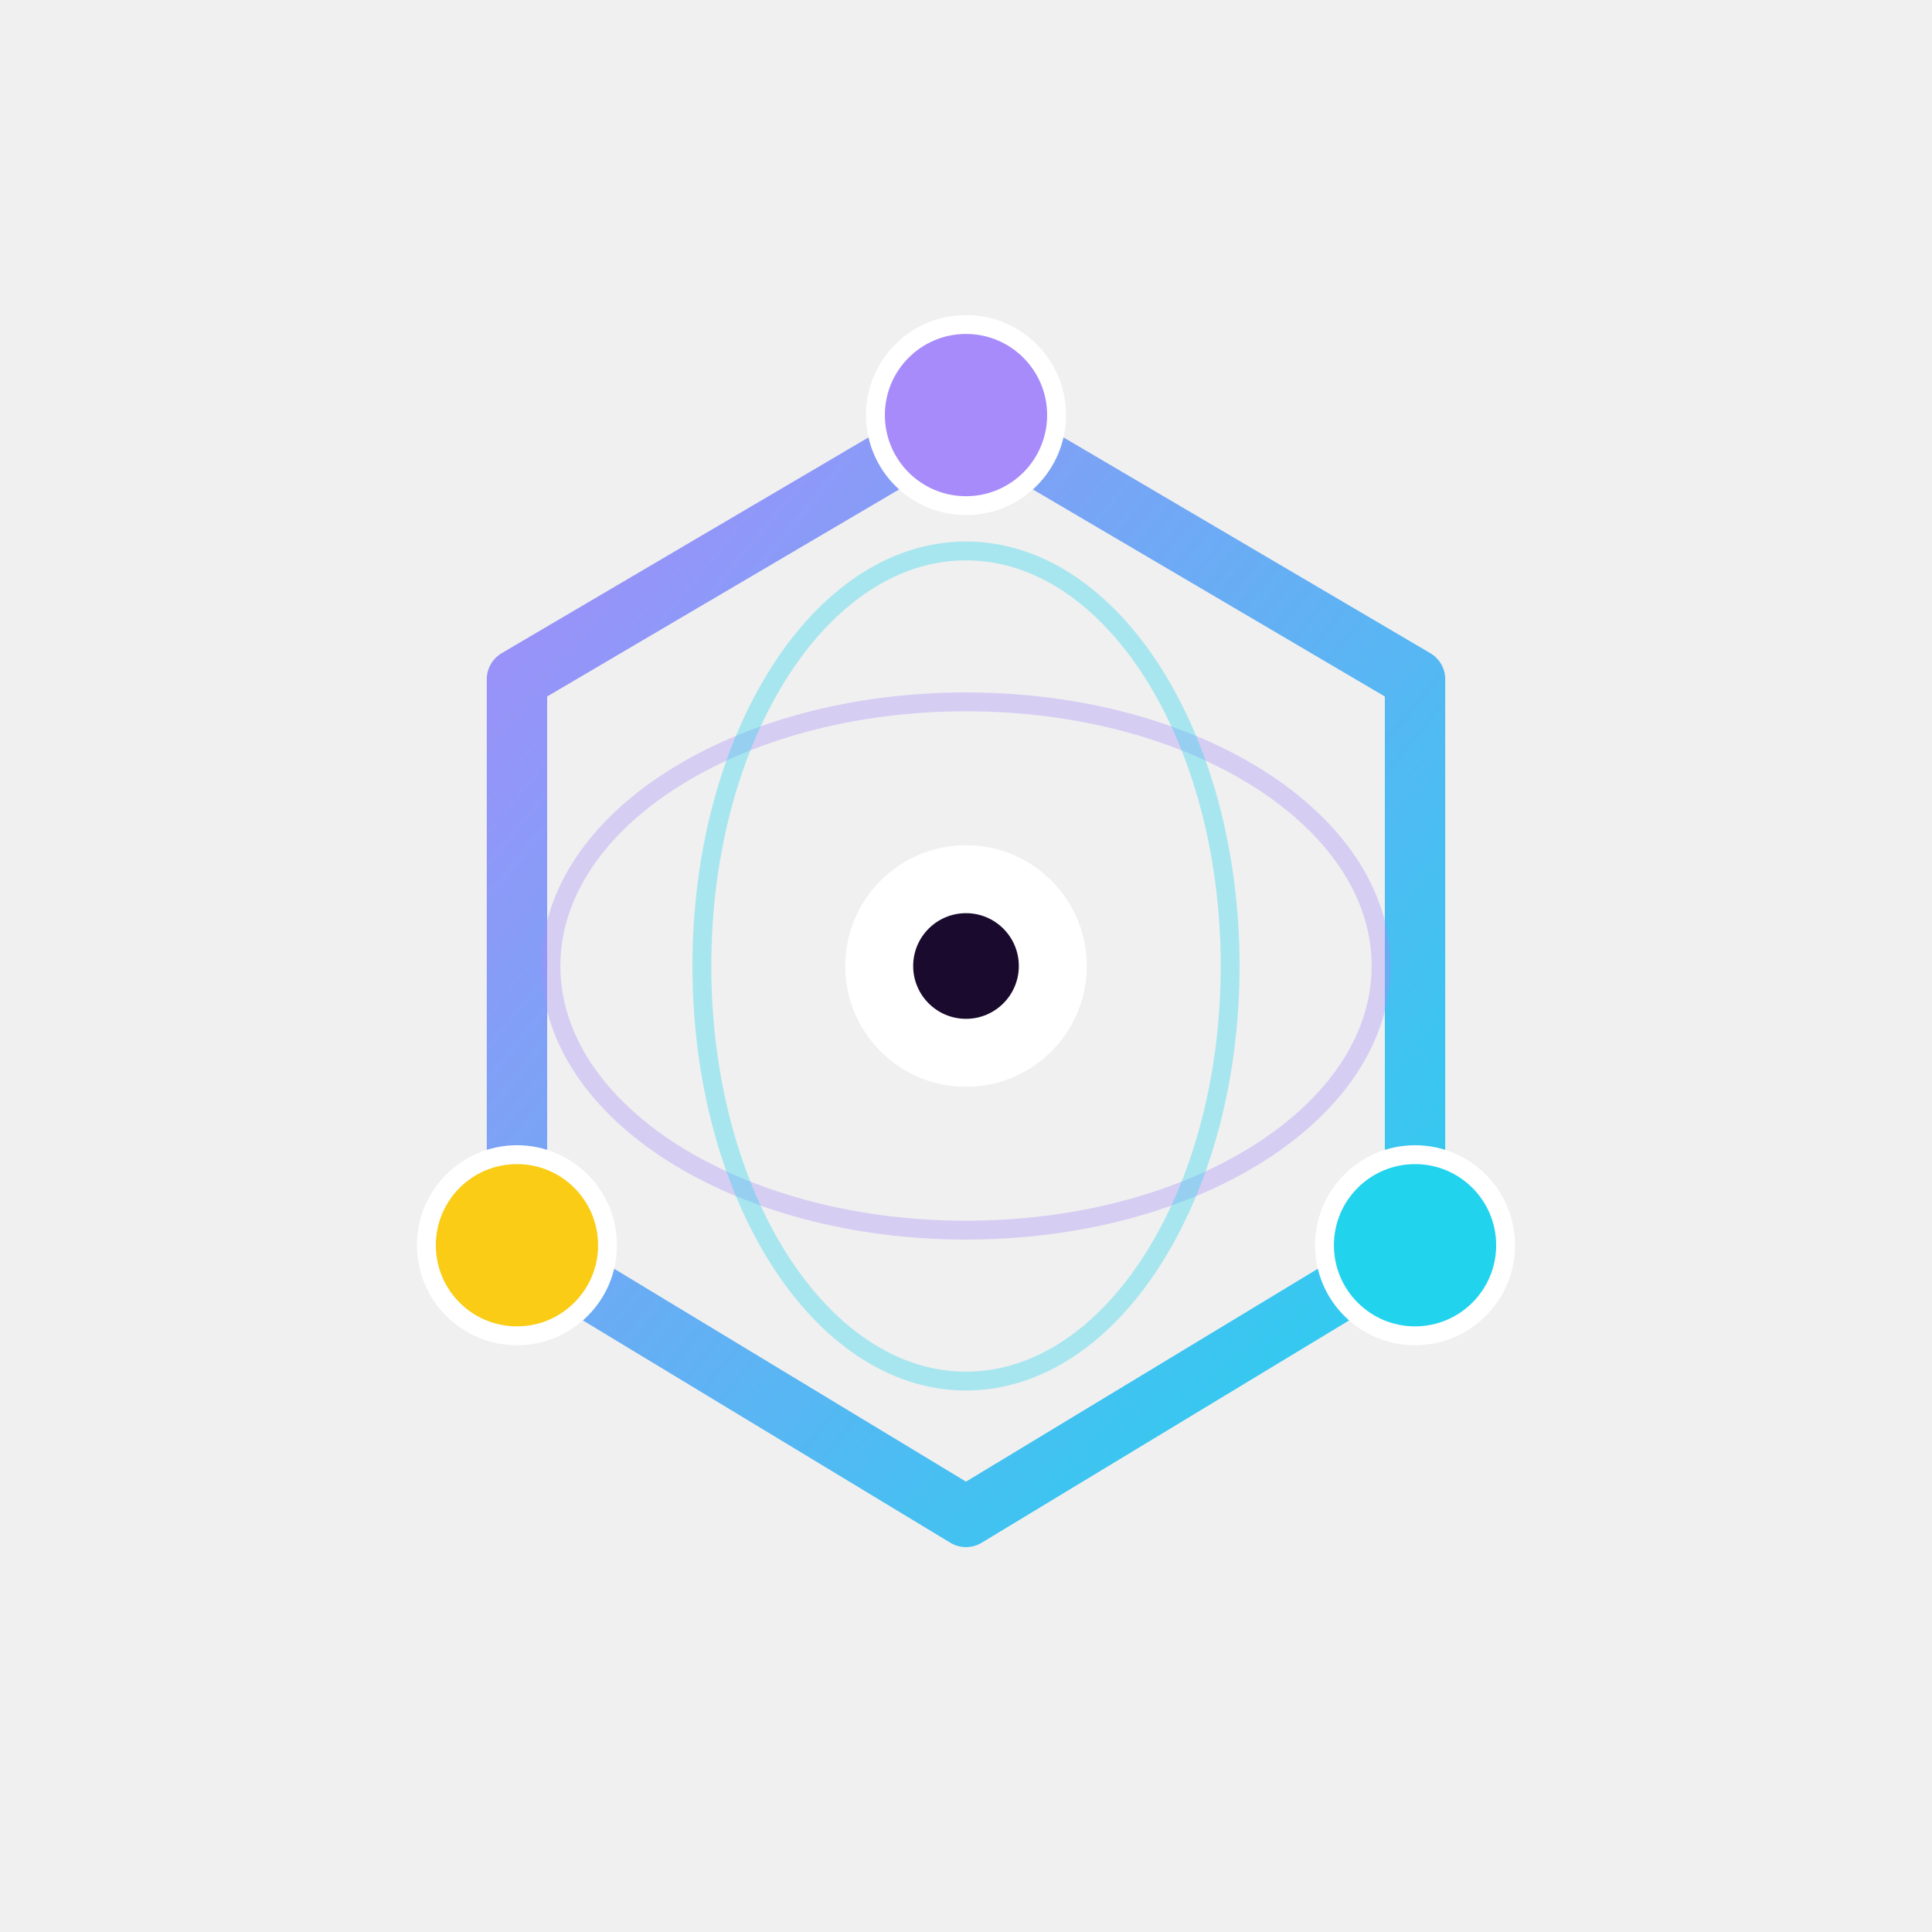
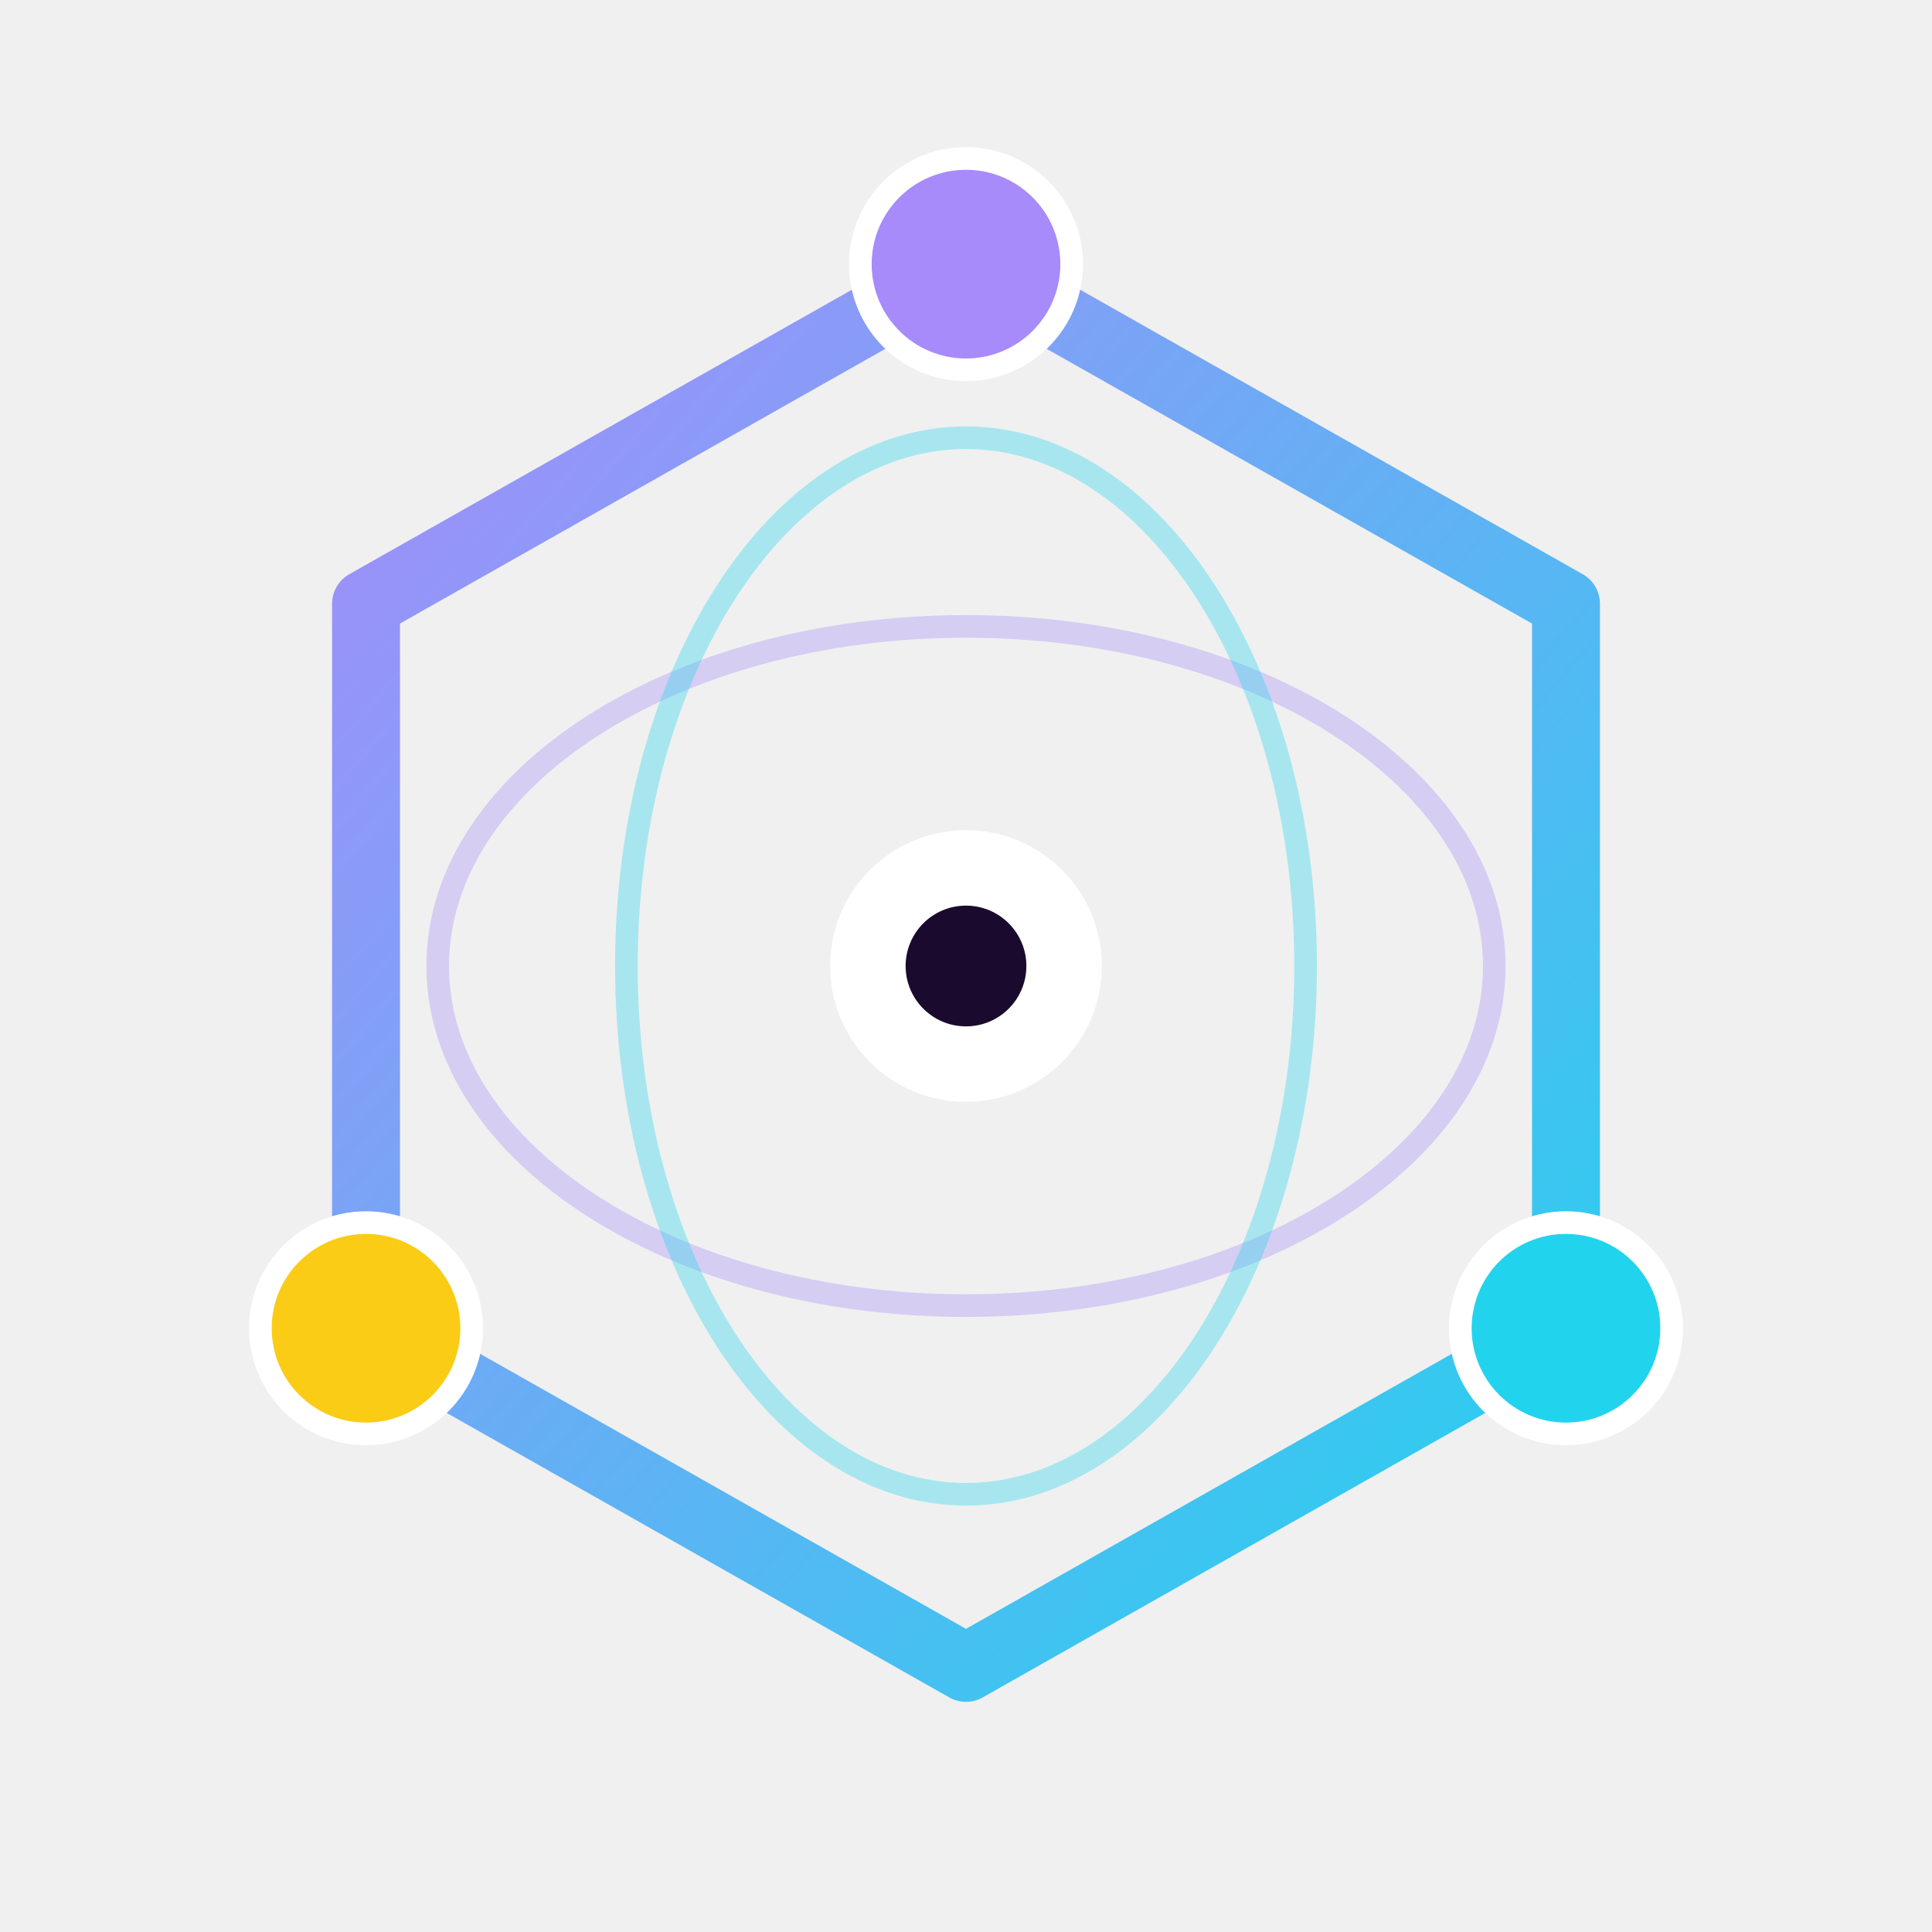
<svg xmlns="http://www.w3.org/2000/svg" viewBox="0 0 1024 1024" fill="none">
  <defs>
    <linearGradient id="g49" x1="0" y1="0" x2="1" y2="1">
      <stop offset="0%" stop-color="#A78BFA" />
      <stop offset="100%" stop-color="#22D3EE" />
    </linearGradient>
  </defs>
-   <path d="M 512 220 L 750 360 L 750 660 L 512 804 L 274 660 L 274 360 Z" stroke="url(#g49)" stroke-width="32" fill="none" stroke-linejoin="round" />
-   <ellipse cx="512" cy="512" rx="220" ry="140" stroke="#A78BFA" stroke-width="10" opacity="0.35" />
-   <ellipse cx="512" cy="512" rx="140" ry="220" stroke="#22D3EE" stroke-width="10" opacity="0.35" />
-   <circle cx="512" cy="220" r="48" fill="#A78BFA" stroke="white" stroke-width="10" />
-   <circle cx="750" cy="660" r="48" fill="#22D3EE" stroke="white" stroke-width="10" />
-   <circle cx="274" cy="660" r="48" fill="#FACC15" stroke="white" stroke-width="10" />
-   <circle cx="512" cy="512" r="64" fill="white" />
-   <circle cx="512" cy="512" r="28" fill="#1A0B2E" />
+   <path d="M 512 140 L 830 320 L 830 704 L 512 884 L 194 704 L 194 320 Z" stroke="url(#g49)" stroke-width="36" fill="none" stroke-linejoin="round" />
+   <ellipse cx="512" cy="512" rx="280" ry="180" stroke="#A78BFA" stroke-width="12" opacity="0.35" />
+   <ellipse cx="512" cy="512" rx="180" ry="280" stroke="#22D3EE" stroke-width="12" opacity="0.35" />
+   <circle cx="512" cy="140" r="56" fill="#A78BFA" stroke="white" stroke-width="12" />
+   <circle cx="830" cy="704" r="56" fill="#22D3EE" stroke="white" stroke-width="12" />
+   <circle cx="194" cy="704" r="56" fill="#FACC15" stroke="white" stroke-width="12" />
+   <circle cx="512" cy="512" r="72" fill="white" />
+   <circle cx="512" cy="512" r="32" fill="#1A0B2E" />
</svg>
